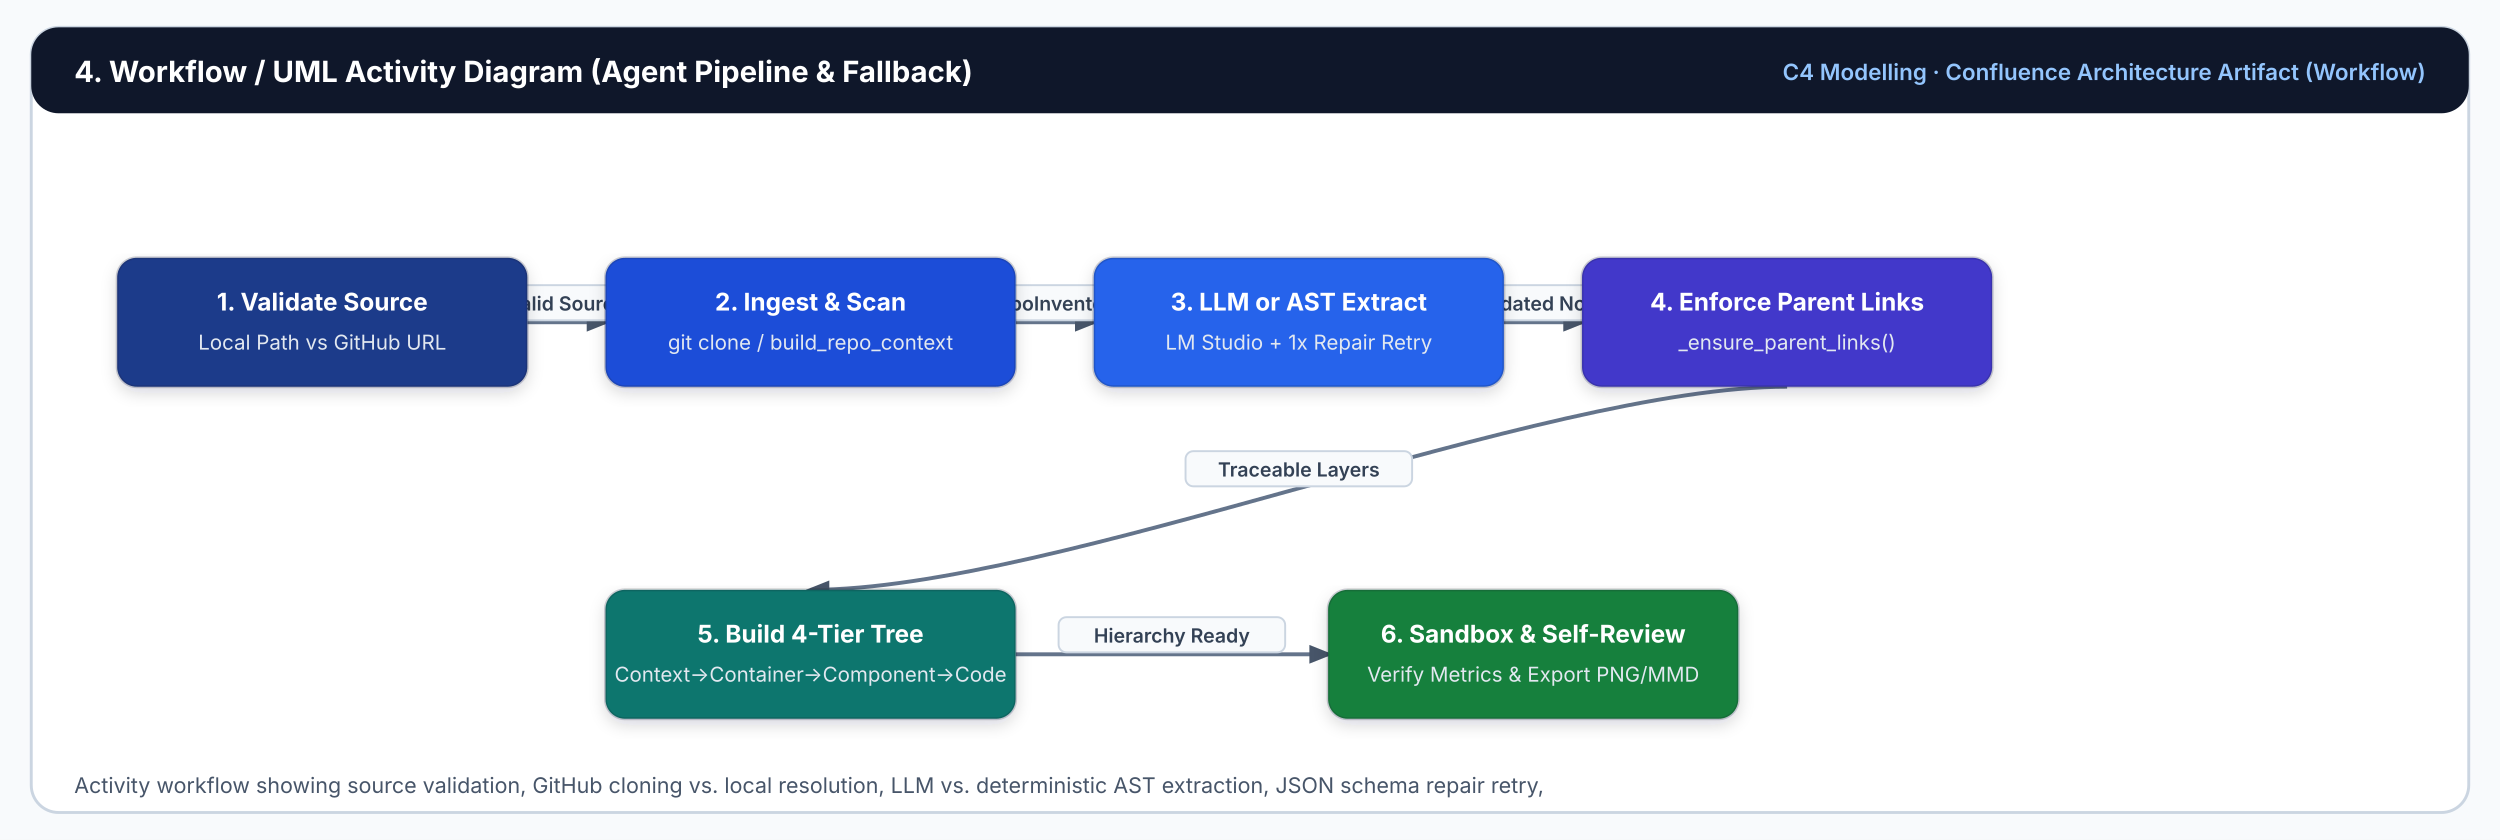
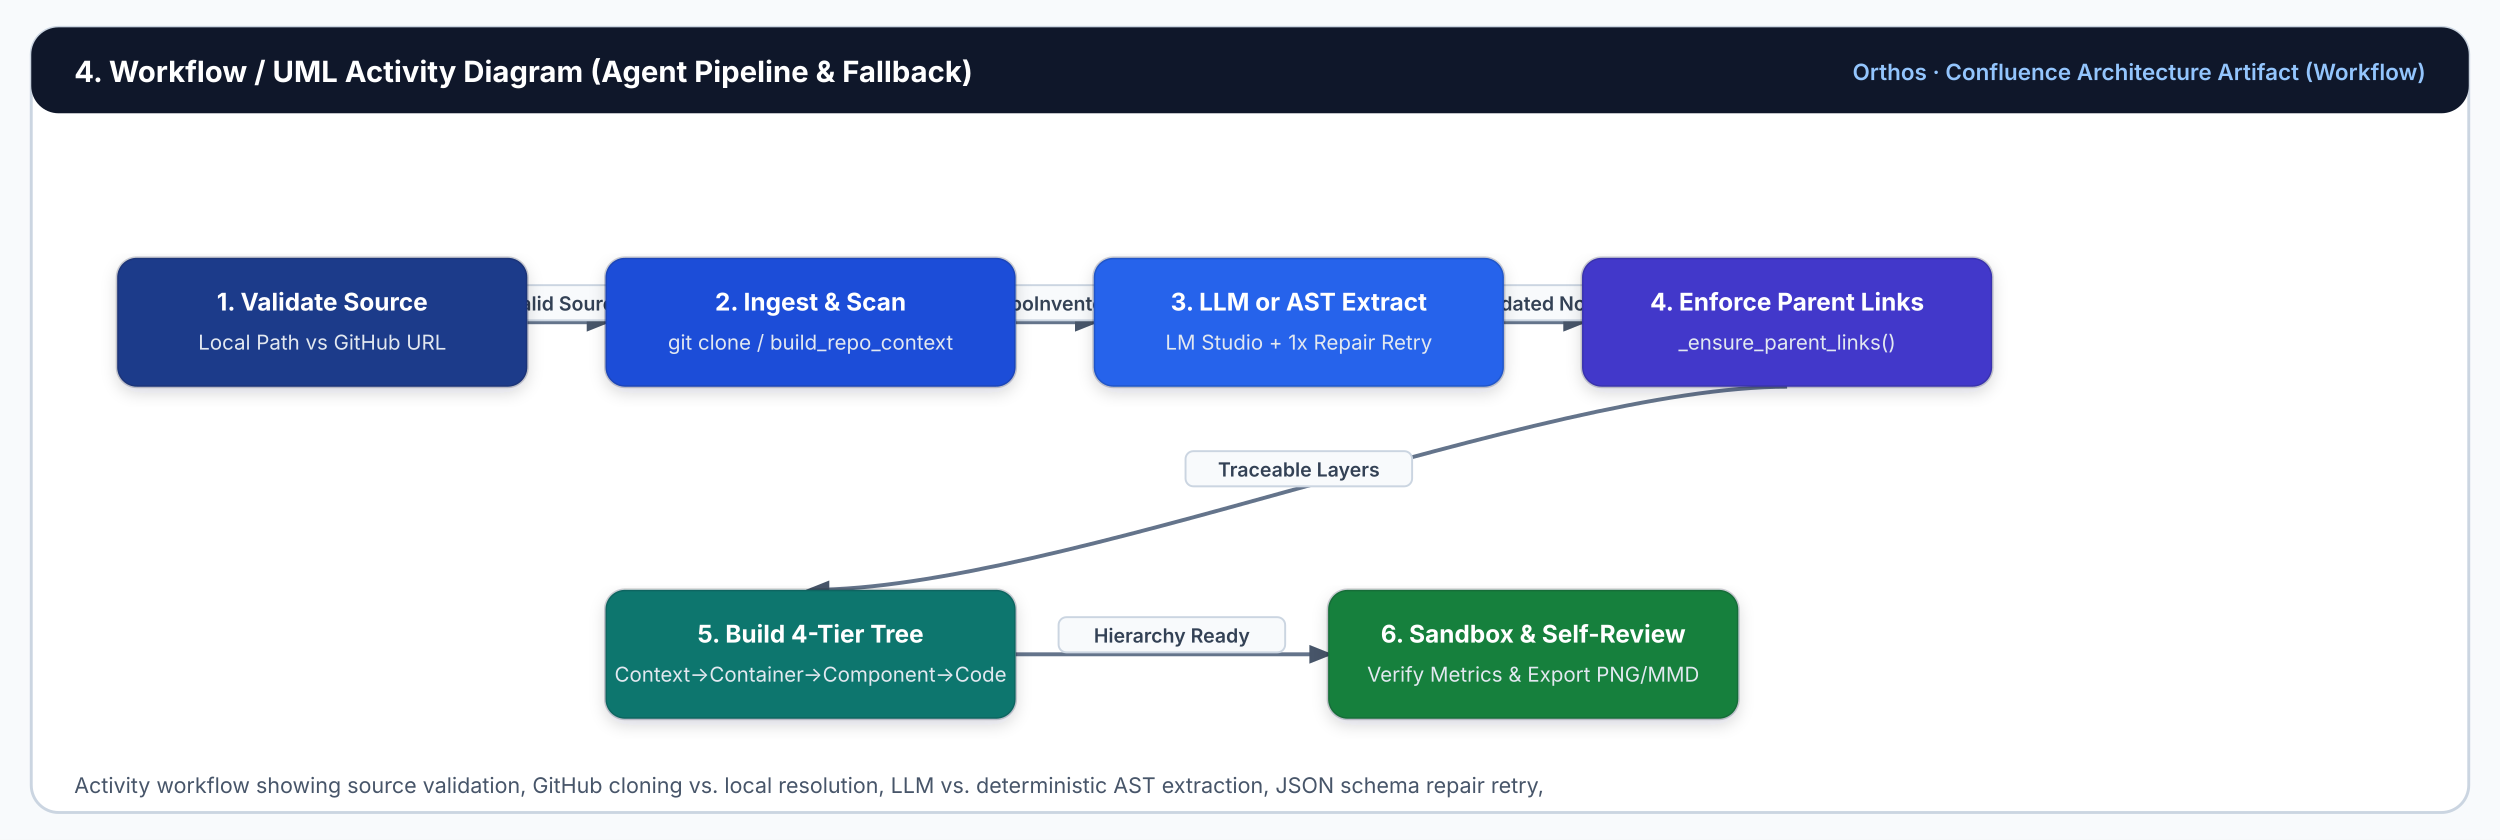
<svg xmlns="http://www.w3.org/2000/svg" width="1280" height="430" viewBox="0 0 1280 430">
  <defs>
    <marker id="arrow" viewBox="0 0 10 10" refX="8" refY="5" markerWidth="6" markerHeight="6" orient="auto-start-reverse">
      <path d="M 0 1 L 10 5 L 0 9 z" fill="#475569" />
    </marker>
    <filter id="shadow" x="-8%" y="-8%" width="116%" height="124%">
      <feDropShadow dx="0" dy="3" stdDeviation="4" flood-color="#0f172a" flood-opacity="0.16" />
    </filter>
  </defs>
  <rect width="1280" height="430" fill="#f8fafc" />
  <rect x="16" y="14" width="1248" height="402" rx="14" fill="#ffffff" stroke="#cbd5e1" stroke-width="1.5" />
  <rect x="16" y="14" width="1248" height="44" rx="14" fill="#0f172a" />
  <text x="38" y="42" font-family="Inter, -apple-system, BlinkMacSystemFont, sans-serif" font-size="15" font-weight="700" fill="#ffffff">4. Workflow / UML Activity Diagram (Agent Pipeline &amp; Fallback)</text>
-   <text x="1242" y="41" text-anchor="end" font-family="Inter, -apple-system, BlinkMacSystemFont, sans-serif" font-size="11.5" font-weight="600" fill="#93c5fd">C4 Modelling · Confluence Architecture Artifact (Workflow)</text>
+   <text x="1242" y="41" text-anchor="end" font-family="Inter, -apple-system, BlinkMacSystemFont, sans-serif" font-size="11.5" font-weight="600" fill="#93c5fd">Orthos · Confluence Architecture Artifact (Workflow)</text>
  <g transform="translate(0, 22)">
    <path d="M 270 143 C 280.0 143, 300.0 143, 310 143" fill="none" stroke="#64748b" stroke-width="2" marker-end="url(#arrow)" />
    <rect x="232.0" y="124.0" width="116" height="18" rx="4" fill="#f8fafc" stroke="#cbd5e1" stroke-width="1" />
    <text x="290.0" y="137.0" text-anchor="middle" font-family="Inter, -apple-system, BlinkMacSystemFont, sans-serif" font-size="10" font-weight="600" fill="#334155">Valid Source</text>
    <path d="M 520 143 C 530.0 143, 550.0 143, 560 143" fill="none" stroke="#64748b" stroke-width="2" marker-end="url(#arrow)" />
    <rect x="482.0" y="124.0" width="116" height="18" rx="4" fill="#f8fafc" stroke="#cbd5e1" stroke-width="1" />
    <text x="540.0" y="137.0" text-anchor="middle" font-family="Inter, -apple-system, BlinkMacSystemFont, sans-serif" font-size="10" font-weight="600" fill="#334155">RepoInventory</text>
    <path d="M 770 143 C 780.0 143, 800.0 143, 810 143" fill="none" stroke="#64748b" stroke-width="2" marker-end="url(#arrow)" />
    <rect x="732.0" y="124.0" width="116" height="18" rx="4" fill="#f8fafc" stroke="#cbd5e1" stroke-width="1" />
    <text x="790.0" y="137.0" text-anchor="middle" font-family="Inter, -apple-system, BlinkMacSystemFont, sans-serif" font-size="10" font-weight="600" fill="#334155">Validated Nodes</text>
    <path d="M 915 176 C 790.0 176, 540.0 280, 415 280" fill="none" stroke="#64748b" stroke-width="2" marker-end="url(#arrow)" />
    <rect x="607.0" y="209.0" width="116" height="18" rx="4" fill="#f8fafc" stroke="#cbd5e1" stroke-width="1" />
    <text x="665.0" y="222.0" text-anchor="middle" font-family="Inter, -apple-system, BlinkMacSystemFont, sans-serif" font-size="10" font-weight="600" fill="#334155">Traceable Layers</text>
    <path d="M 520 313 C 560.0 313, 640.0 313, 680 313" fill="none" stroke="#64748b" stroke-width="2" marker-end="url(#arrow)" />
    <rect x="542.0" y="294.0" width="116" height="18" rx="4" fill="#f8fafc" stroke="#cbd5e1" stroke-width="1" />
    <text x="600.0" y="307.0" text-anchor="middle" font-family="Inter, -apple-system, BlinkMacSystemFont, sans-serif" font-size="10" font-weight="600" fill="#334155">Hierarchy Ready</text>
    <g transform="translate(60,110)">
      <rect width="210" height="66" rx="10" fill="#1e3a8a" stroke="#0f172a" stroke-opacity="0.18" stroke-width="1.5" filter="url(#shadow)" />
      <text x="105.0" y="27" text-anchor="middle" font-family="Inter, -apple-system, BlinkMacSystemFont, sans-serif" font-size="12.5" font-weight="700" fill="#ffffff">1. Validate Source</text>
      <text x="105.0" y="47" text-anchor="middle" font-family="Inter, -apple-system, BlinkMacSystemFont, sans-serif" font-size="10.5" fill="#e2e8f0">Local Path vs GitHub URL</text>
    </g>
    <g transform="translate(310,110)">
      <rect width="210" height="66" rx="10" fill="#1d4ed8" stroke="#0f172a" stroke-opacity="0.18" stroke-width="1.5" filter="url(#shadow)" />
      <text x="105.0" y="27" text-anchor="middle" font-family="Inter, -apple-system, BlinkMacSystemFont, sans-serif" font-size="12.5" font-weight="700" fill="#ffffff">2. Ingest &amp; Scan</text>
      <text x="105.0" y="47" text-anchor="middle" font-family="Inter, -apple-system, BlinkMacSystemFont, sans-serif" font-size="10.5" fill="#e2e8f0">git clone / build_repo_context</text>
    </g>
    <g transform="translate(560,110)">
      <rect width="210" height="66" rx="10" fill="#2563eb" stroke="#0f172a" stroke-opacity="0.18" stroke-width="1.5" filter="url(#shadow)" />
      <text x="105.0" y="27" text-anchor="middle" font-family="Inter, -apple-system, BlinkMacSystemFont, sans-serif" font-size="12.5" font-weight="700" fill="#ffffff">3. LLM or AST Extract</text>
      <text x="105.0" y="47" text-anchor="middle" font-family="Inter, -apple-system, BlinkMacSystemFont, sans-serif" font-size="10.5" fill="#e2e8f0">LM Studio + 1x Repair Retry</text>
    </g>
    <g transform="translate(810,110)">
      <rect width="210" height="66" rx="10" fill="#4338ca" stroke="#0f172a" stroke-opacity="0.18" stroke-width="1.5" filter="url(#shadow)" />
      <text x="105.0" y="27" text-anchor="middle" font-family="Inter, -apple-system, BlinkMacSystemFont, sans-serif" font-size="12.5" font-weight="700" fill="#ffffff">4. Enforce Parent Links</text>
      <text x="105.0" y="47" text-anchor="middle" font-family="Inter, -apple-system, BlinkMacSystemFont, sans-serif" font-size="10.5" fill="#e2e8f0">_ensure_parent_links()</text>
    </g>
    <g transform="translate(310,280)">
      <rect width="210" height="66" rx="10" fill="#0f766e" stroke="#0f172a" stroke-opacity="0.18" stroke-width="1.5" filter="url(#shadow)" />
      <text x="105.0" y="27" text-anchor="middle" font-family="Inter, -apple-system, BlinkMacSystemFont, sans-serif" font-size="12.5" font-weight="700" fill="#ffffff">5. Build 4-Tier Tree</text>
      <text x="105.0" y="47" text-anchor="middle" font-family="Inter, -apple-system, BlinkMacSystemFont, sans-serif" font-size="10.5" fill="#e2e8f0">Context-&gt;Container-&gt;Component-&gt;Code</text>
    </g>
    <g transform="translate(680,280)">
      <rect width="210" height="66" rx="10" fill="#15803d" stroke="#0f172a" stroke-opacity="0.18" stroke-width="1.5" filter="url(#shadow)" />
      <text x="105.0" y="27" text-anchor="middle" font-family="Inter, -apple-system, BlinkMacSystemFont, sans-serif" font-size="12.5" font-weight="700" fill="#ffffff">6. Sandbox &amp; Self-Review</text>
      <text x="105.0" y="47" text-anchor="middle" font-family="Inter, -apple-system, BlinkMacSystemFont, sans-serif" font-size="10.5" fill="#e2e8f0">Verify Metrics &amp; Export PNG/MMD</text>
    </g>
  </g>
  <text x="38" y="406" font-family="Inter, -apple-system, BlinkMacSystemFont, sans-serif" font-size="11" fill="#475569">Activity workflow showing source validation, GitHub cloning vs. local resolution, LLM vs. deterministic AST extraction, JSON schema repair retry,</text>
</svg>
